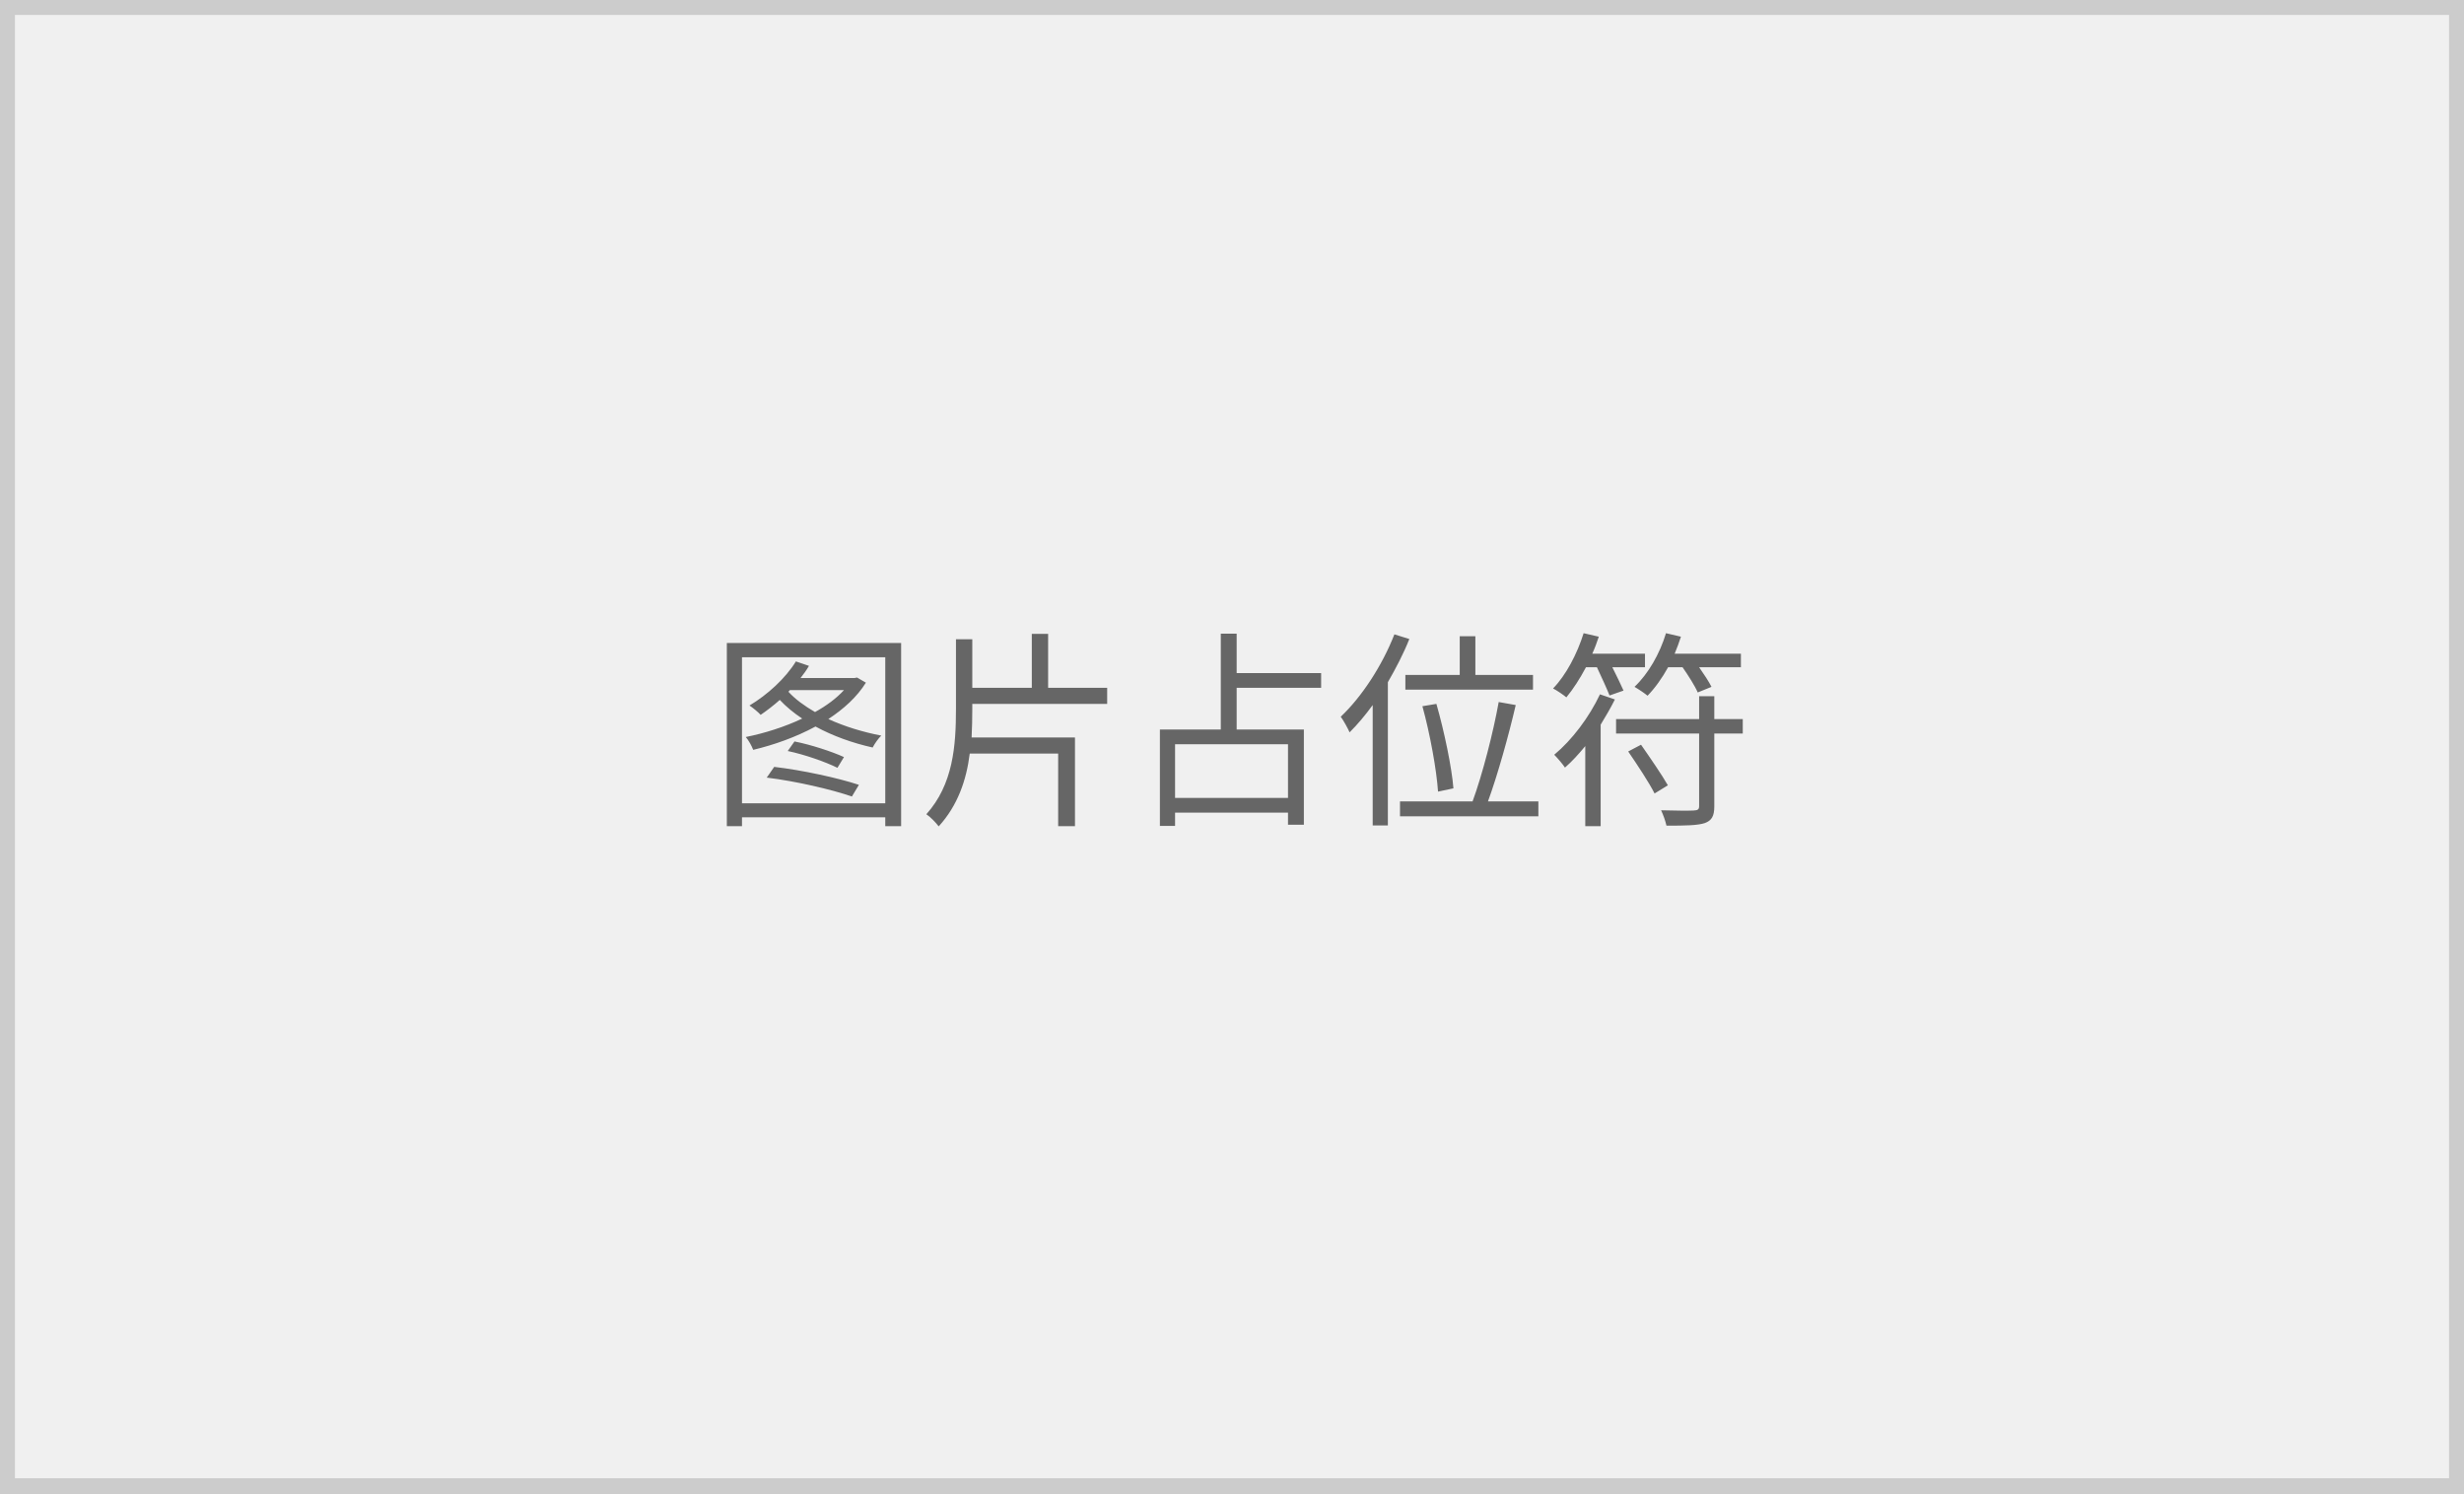
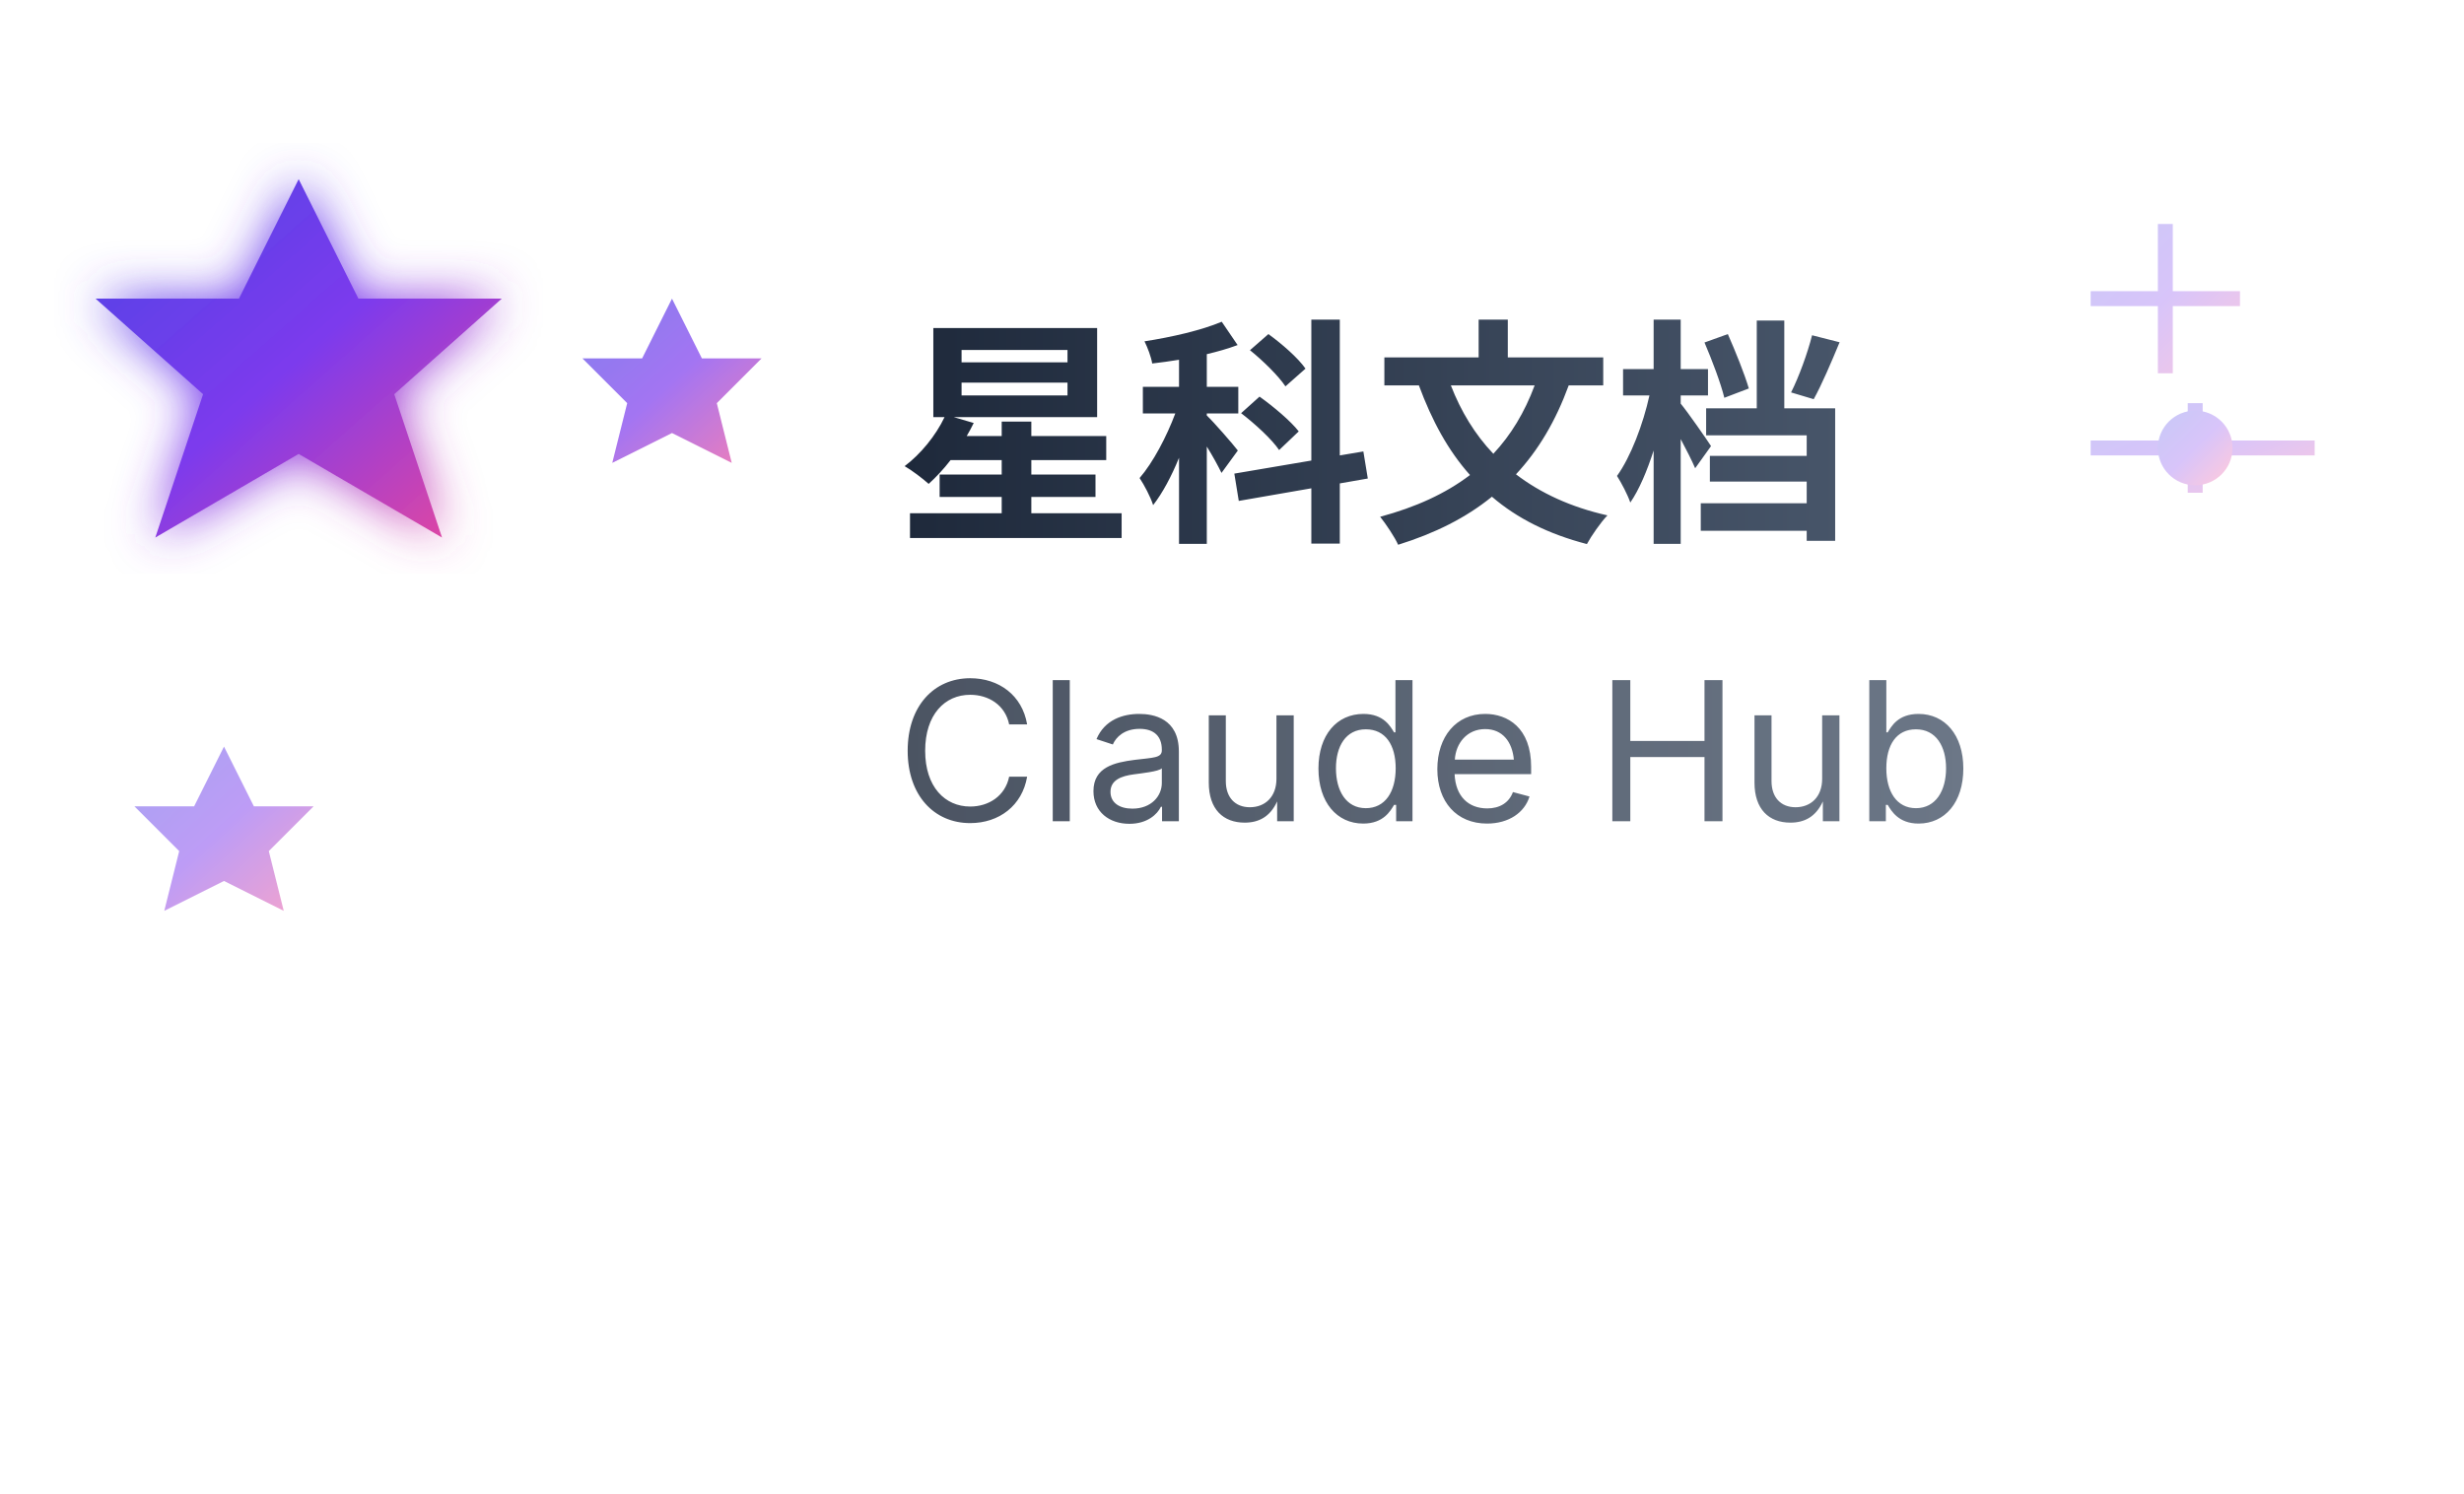
<svg xmlns="http://www.w3.org/2000/svg" width="165" height="100">
-   <rect width="100%" height="100%" fill="#f0f0f0" stroke="#ccc" stroke-width="2" />
-   <text x="50%" y="50%" text-anchor="middle" dy=".3em" fill="#666" font-family="Arial, sans-serif" font-size="14">
-     图片占位符
+   <defs>
+     <linearGradient id="starGradient" x1="0%" y1="0%" x2="100%" y2="100%">
+       <stop offset="0%" style="stop-color:#4f46e5;stop-opacity:1" />
+       <stop offset="50%" style="stop-color:#7c3aed;stop-opacity:1" />
+       <stop offset="100%" style="stop-color:#ec4899;stop-opacity:1" />
+     </linearGradient>
+     <linearGradient id="textGradient" x1="0%" y1="0%" x2="100%" y2="0%">
+       <stop offset="0%" style="stop-color:#1e293b;stop-opacity:1" />
+       <stop offset="100%" style="stop-color:#475569;stop-opacity:1" />
+     </linearGradient>
+     <filter id="glow">
+       <feGaussianBlur stdDeviation="2" result="coloredBlur" />
+       <feMerge>
+         <feMergeNode in="coloredBlur" />
+         <feMergeNode in="SourceGraphic" />
+       </feMerge>
+     </filter>
+   </defs>
+   <polygon points="25,15 30,25 42,25 33,33 37,45 25,38 13,45 17,33 8,25 20,25" fill="url(#starGradient)" filter="url(#glow)" transform="scale(0.8)" />
+   <polygon points="45,20 47,24 51,24 48,27 49,31 45,29 41,31 42,27 39,24 43,24" fill="url(#starGradient)" opacity="0.7" />
+   <polygon points="15,50 17,54 21,54 18,57 19,61 15,59 11,61 12,57 9,54 13,54" fill="url(#starGradient)" opacity="0.5" />
+   <text x="60" y="35" fill="url(#textGradient)" font-family="'SF Pro Display', -apple-system, BlinkMacSystemFont, sans-serif" font-size="16" font-weight="600">
+     星科文档
  </text>
+   <text x="60" y="55" fill="url(#textGradient)" font-family="'SF Pro Display', -apple-system, BlinkMacSystemFont, sans-serif" font-size="13" font-weight="400" opacity="0.8">
+     Claude Hub
+   </text>
+   <g stroke="url(#starGradient)" stroke-width="1" fill="none" opacity="0.3">
+     <path d="M140 20 L150 20 M145 15 L145 25" />
+     <path d="M140 30 L155 30 M147 27 L147 33" />
+     <circle cx="147" cy="30" r="2" fill="url(#starGradient)" />
+   </g>
</svg>
